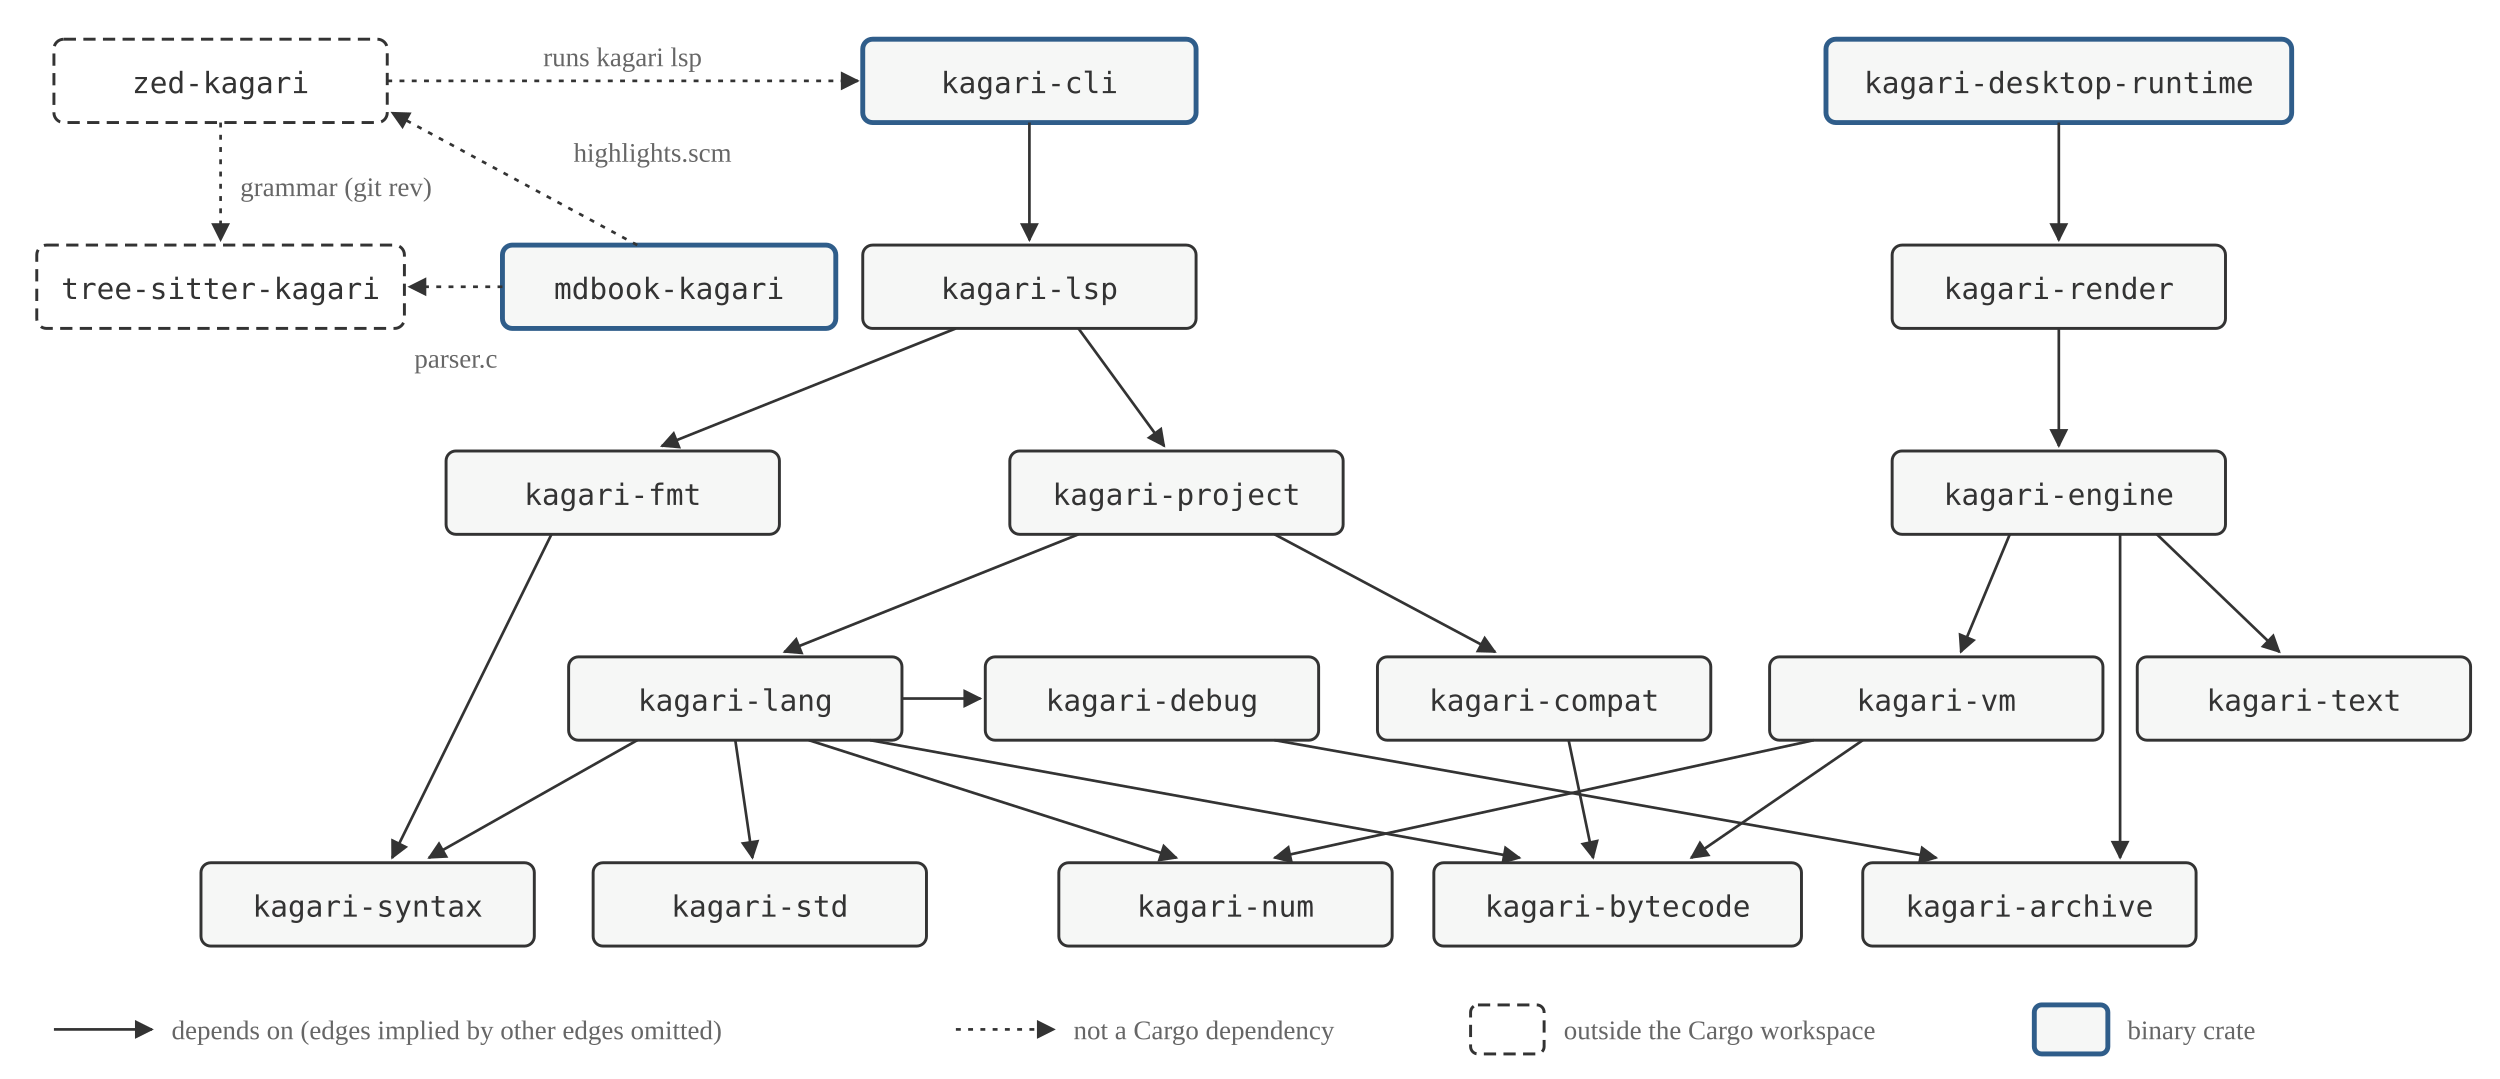
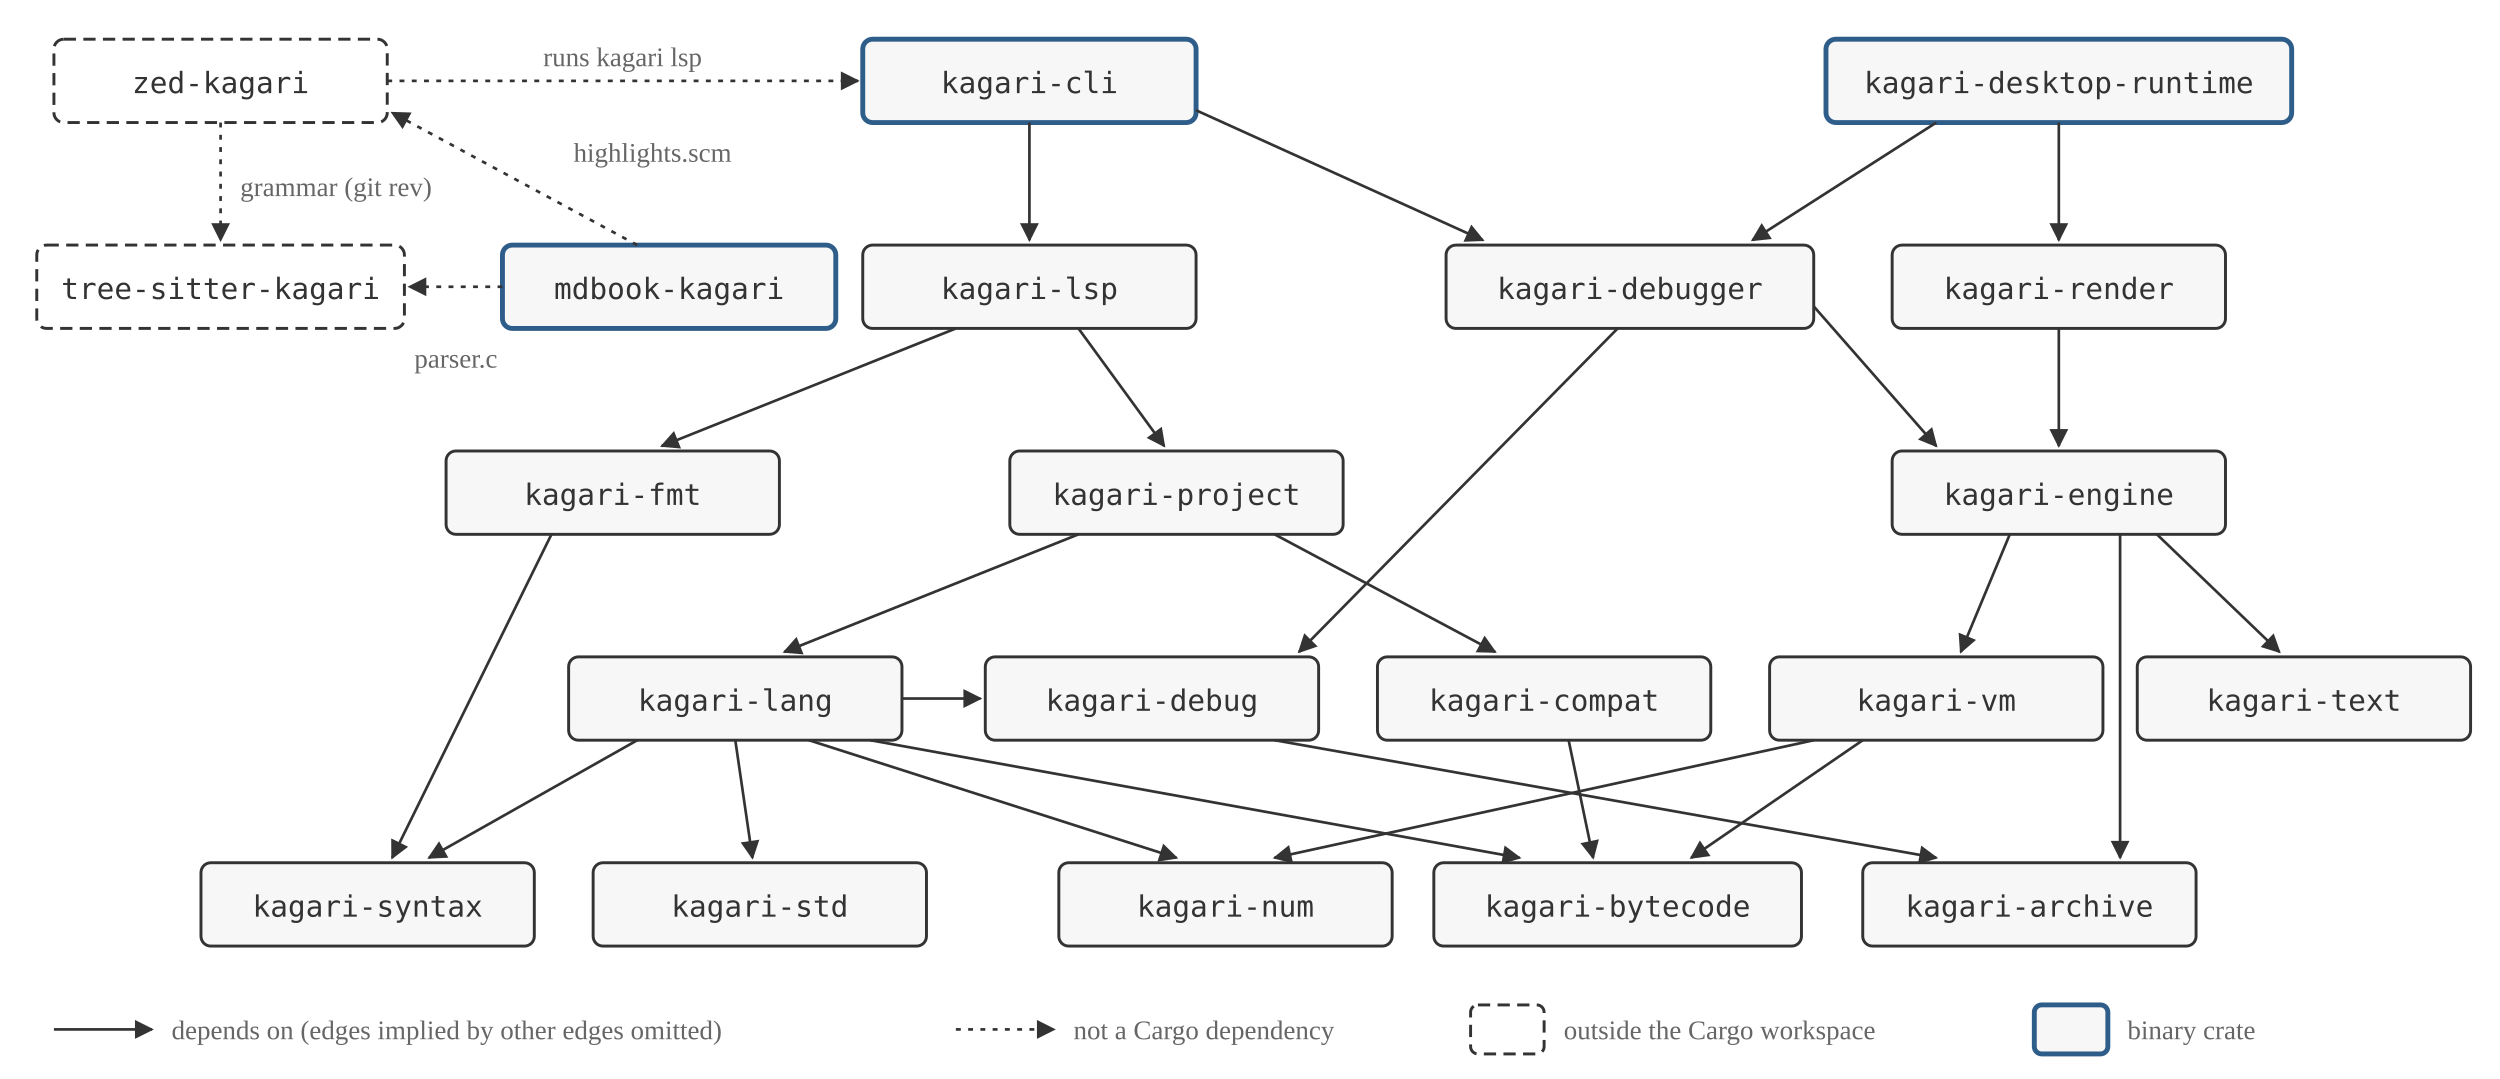
- <svg xmlns="http://www.w3.org/2000/svg" viewBox="0 0 1020 440" width="100%" style="max-width:1020px" role="img" aria-label="Crate dependency graph of the Kagari workspace: the kagari CLI depends on kagari-lsp; kagari-lsp on kagari-project and kagari-fmt; kagari-project on kagari-compat and kagari-lang; kagari-lang on kagari-syntax, kagari-std, kagari-num, kagari-bytecode and kagari-debug, which depends on kagari-archive; the desktop runtime on kagari-render, which depends on kagari-engine, which depends on kagari-vm, kagari-text and kagari-archive; kagari-vm on kagari-bytecode and kagari-num. The Zed extension uses the tree-sitter grammar and runs kagari lsp. The mdbook-kagari book preprocessor compiles the tree-sitter parser and reads the Zed extension's highlights.scm.">
+ <svg xmlns="http://www.w3.org/2000/svg" viewBox="0 0 1020 440" width="100%" style="max-width:1020px" role="img" aria-label="Crate dependency graph of the Kagari workspace: the kagari CLI depends on kagari-lsp and kagari-debugger; kagari-lsp on kagari-project and kagari-fmt; kagari-project on kagari-compat and kagari-lang; kagari-lang on kagari-syntax, kagari-std, kagari-num, kagari-bytecode and kagari-debug, which depends on kagari-archive; the desktop runtime on kagari-render and kagari-debugger; kagari-debugger on kagari-engine and kagari-debug; kagari-render on kagari-engine, which depends on kagari-vm, kagari-text and kagari-archive; kagari-vm on kagari-bytecode and kagari-num. The Zed extension uses the tree-sitter grammar and runs kagari lsp. The mdbook-kagari book preprocessor compiles the tree-sitter parser and reads the Zed extension's highlights.scm.">
  <style>
.kg-box{fill:var(--quote-bg,#f6f7f6);stroke:var(--fg,#333);stroke-width:1.2}
.kg-hl{fill:var(--quote-bg,#f6f7f6);stroke:var(--links,#2f5d8a);stroke-width:2}
.kg-ext{fill:none;stroke:var(--fg,#333);stroke-width:1.2;stroke-dasharray:5 3}
.kg-ln{fill:none;stroke:var(--fg,#333);stroke-width:1.1}
.kg-dot{fill:none;stroke:var(--fg,#333);stroke-width:1.1;stroke-dasharray:2 3}
.kg-head{fill:var(--fg,#333)}
.kg-t{fill:var(--fg,#333);font-size:12px}
.kg-s{fill:var(--fg,#333);font-size:11px;opacity:.75}
.kg-m{font-family:monospace}
.kg-c{text-anchor:middle}
</style>
  <defs>
    <marker id="kg-arrow-layout" viewBox="0 0 10 10" refX="9" refY="5" markerWidth="7" markerHeight="7" orient="auto-start-reverse">
      <path d="M0,0L10,5L0,10z" class="kg-head" />
    </marker>
  </defs>
  <rect x="22" y="16" width="136" height="34" rx="4" class="kg-ext" />
  <text x="90" y="38" class="kg-t kg-m kg-c">zed-kagari</text>
  <rect x="352" y="16" width="136" height="34" rx="4" class="kg-hl" />
  <text x="420" y="38" class="kg-t kg-m kg-c">kagari-cli</text>
  <rect x="745" y="16" width="190" height="34" rx="4" class="kg-hl" />
  <text x="840" y="38" class="kg-t kg-m kg-c">kagari-desktop-runtime</text>
  <rect x="15" y="100" width="150" height="34" rx="4" class="kg-ext" />
  <text x="90" y="122" class="kg-t kg-m kg-c">tree-sitter-kagari</text>
  <rect x="352" y="100" width="136" height="34" rx="4" class="kg-box" />
  <text x="420" y="122" class="kg-t kg-m kg-c">kagari-lsp</text>
  <rect x="205" y="100" width="136" height="34" rx="4" class="kg-hl" />
  <text x="273" y="122" class="kg-t kg-m kg-c">mdbook-kagari</text>
  <rect x="772" y="100" width="136" height="34" rx="4" class="kg-box" />
  <text x="840" y="122" class="kg-t kg-m kg-c">kagari-render</text>
+   <rect x="590" y="100" width="150" height="34" rx="4" class="kg-box" />
+   <text x="665" y="122" class="kg-t kg-m kg-c">kagari-debugger</text>
  <rect x="182" y="184" width="136" height="34" rx="4" class="kg-box" />
  <text x="250" y="206" class="kg-t kg-m kg-c">kagari-fmt</text>
  <rect x="412" y="184" width="136" height="34" rx="4" class="kg-box" />
  <text x="480" y="206" class="kg-t kg-m kg-c">kagari-project</text>
  <rect x="772" y="184" width="136" height="34" rx="4" class="kg-box" />
  <text x="840" y="206" class="kg-t kg-m kg-c">kagari-engine</text>
  <rect x="232" y="268" width="136" height="34" rx="4" class="kg-box" />
  <text x="300" y="290" class="kg-t kg-m kg-c">kagari-lang</text>
  <rect x="402" y="268" width="136" height="34" rx="4" class="kg-box" />
  <text x="470" y="290" class="kg-t kg-m kg-c">kagari-debug</text>
  <rect x="562" y="268" width="136" height="34" rx="4" class="kg-box" />
  <text x="630" y="290" class="kg-t kg-m kg-c">kagari-compat</text>
  <rect x="722" y="268" width="136" height="34" rx="4" class="kg-box" />
  <text x="790" y="290" class="kg-t kg-m kg-c">kagari-vm</text>
  <rect x="872" y="268" width="136" height="34" rx="4" class="kg-box" />
  <text x="940" y="290" class="kg-t kg-m kg-c">kagari-text</text>
  <rect x="82" y="352" width="136" height="34" rx="4" class="kg-box" />
  <text x="150" y="374" class="kg-t kg-m kg-c">kagari-syntax</text>
  <rect x="242" y="352" width="136" height="34" rx="4" class="kg-box" />
  <text x="310" y="374" class="kg-t kg-m kg-c">kagari-std</text>
  <rect x="432" y="352" width="136" height="34" rx="4" class="kg-box" />
  <text x="500" y="374" class="kg-t kg-m kg-c">kagari-num</text>
  <rect x="585" y="352" width="150" height="34" rx="4" class="kg-box" />
  <text x="660" y="374" class="kg-t kg-m kg-c">kagari-bytecode</text>
  <rect x="760" y="352" width="136" height="34" rx="4" class="kg-box" />
  <text x="828" y="374" class="kg-t kg-m kg-c">kagari-archive</text>
  <path d="M420,50V98" class="kg-ln" marker-end="url(#kg-arrow-layout)" />
  <path d="M440,134L475,182" class="kg-ln" marker-end="url(#kg-arrow-layout)" />
  <path d="M390,134L270,182" class="kg-ln" marker-end="url(#kg-arrow-layout)" />
  <path d="M520,218L610,266" class="kg-ln" marker-end="url(#kg-arrow-layout)" />
  <path d="M440,218L320,266" class="kg-ln" marker-end="url(#kg-arrow-layout)" />
  <path d="M225,218L160,350" class="kg-ln" marker-end="url(#kg-arrow-layout)" />
  <path d="M260,302L175,350" class="kg-ln" marker-end="url(#kg-arrow-layout)" />
  <path d="M300,302L307,350" class="kg-ln" marker-end="url(#kg-arrow-layout)" />
  <path d="M330,302L480,350" class="kg-ln" marker-end="url(#kg-arrow-layout)" />
  <path d="M355,302L620,350" class="kg-ln" marker-end="url(#kg-arrow-layout)" />
  <path d="M640,302L650,350" class="kg-ln" marker-end="url(#kg-arrow-layout)" />
  <path d="M760,302L690,350" class="kg-ln" marker-end="url(#kg-arrow-layout)" />
  <path d="M740,302L520,350" class="kg-ln" marker-end="url(#kg-arrow-layout)" />
  <path d="M820,218L800,266" class="kg-ln" marker-end="url(#kg-arrow-layout)" />
  <path d="M880,218L930,266" class="kg-ln" marker-end="url(#kg-arrow-layout)" />
  <path d="M865,218V350" class="kg-ln" marker-end="url(#kg-arrow-layout)" />
  <path d="M368,285H400" class="kg-ln" marker-end="url(#kg-arrow-layout)" />
  <path d="M520,302L790,350" class="kg-ln" marker-end="url(#kg-arrow-layout)" />
  <path d="M840,134V182" class="kg-ln" marker-end="url(#kg-arrow-layout)" />
  <path d="M840,50V98" class="kg-ln" marker-end="url(#kg-arrow-layout)" />
+   <path d="M488,45L605,98" class="kg-ln" marker-end="url(#kg-arrow-layout)" />
+   <path d="M790,50L715,98" class="kg-ln" marker-end="url(#kg-arrow-layout)" />
+   <path d="M740,125L790,182" class="kg-ln" marker-end="url(#kg-arrow-layout)" />
+   <path d="M660,134L530,266" class="kg-ln" marker-end="url(#kg-arrow-layout)" />
  <path d="M90,50V98" class="kg-dot" marker-end="url(#kg-arrow-layout)" />
  <text x="98" y="80" class="kg-s">grammar (git rev)</text>
  <path d="M158,33H350" class="kg-dot" marker-end="url(#kg-arrow-layout)" />
  <text x="254" y="27" class="kg-s kg-c">runs kagari lsp</text>
  <path d="M205,117H167" class="kg-dot" marker-end="url(#kg-arrow-layout)" />
  <text x="186" y="150" class="kg-s kg-c">parser.c</text>
  <path d="M260,100L160,46" class="kg-dot" marker-end="url(#kg-arrow-layout)" />
  <text x="234" y="66" class="kg-s">highlights.scm</text>
  <path d="M22,420H62" class="kg-ln" marker-end="url(#kg-arrow-layout)" />
  <text x="70" y="424" class="kg-s">depends on (edges implied by other edges omitted)</text>
  <path d="M390,420H430" class="kg-dot" marker-end="url(#kg-arrow-layout)" />
  <text x="438" y="424" class="kg-s">not a Cargo dependency</text>
  <rect x="600" y="410" width="30" height="20" rx="3" class="kg-ext" />
  <text x="638" y="424" class="kg-s">outside the Cargo workspace</text>
  <rect x="830" y="410" width="30" height="20" rx="3" class="kg-hl" />
  <text x="868" y="424" class="kg-s">binary crate</text>
</svg>
